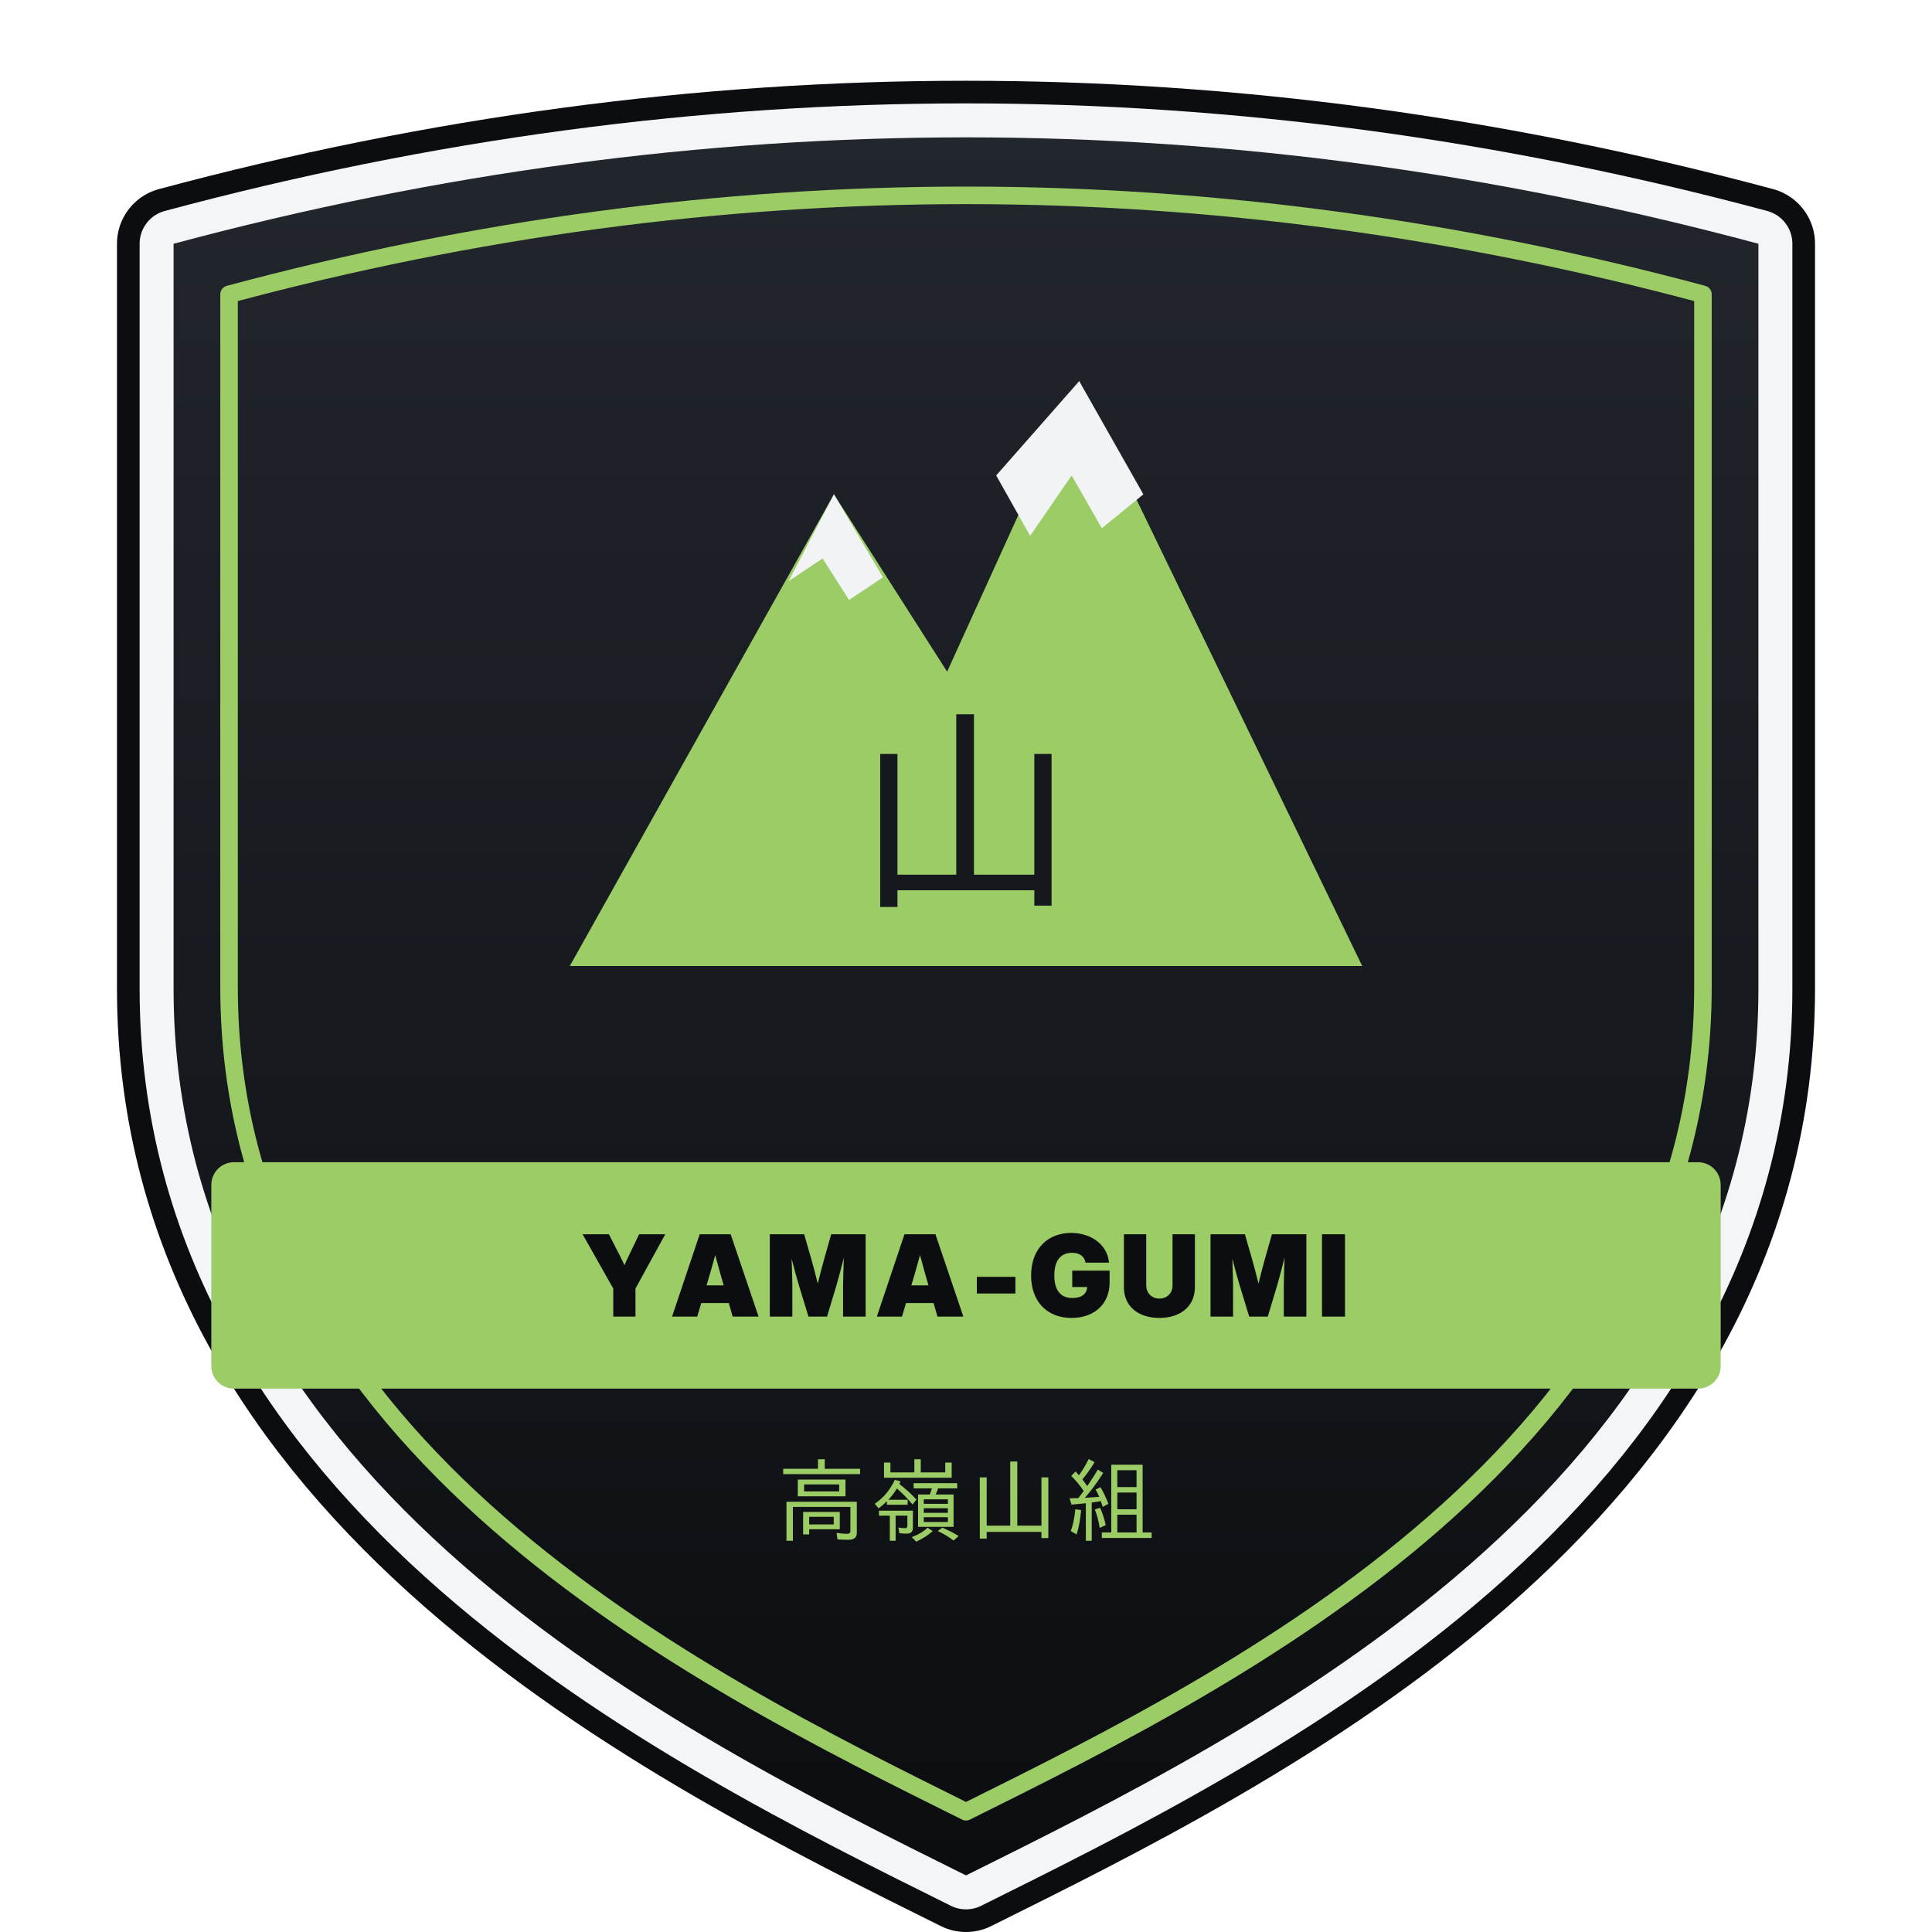
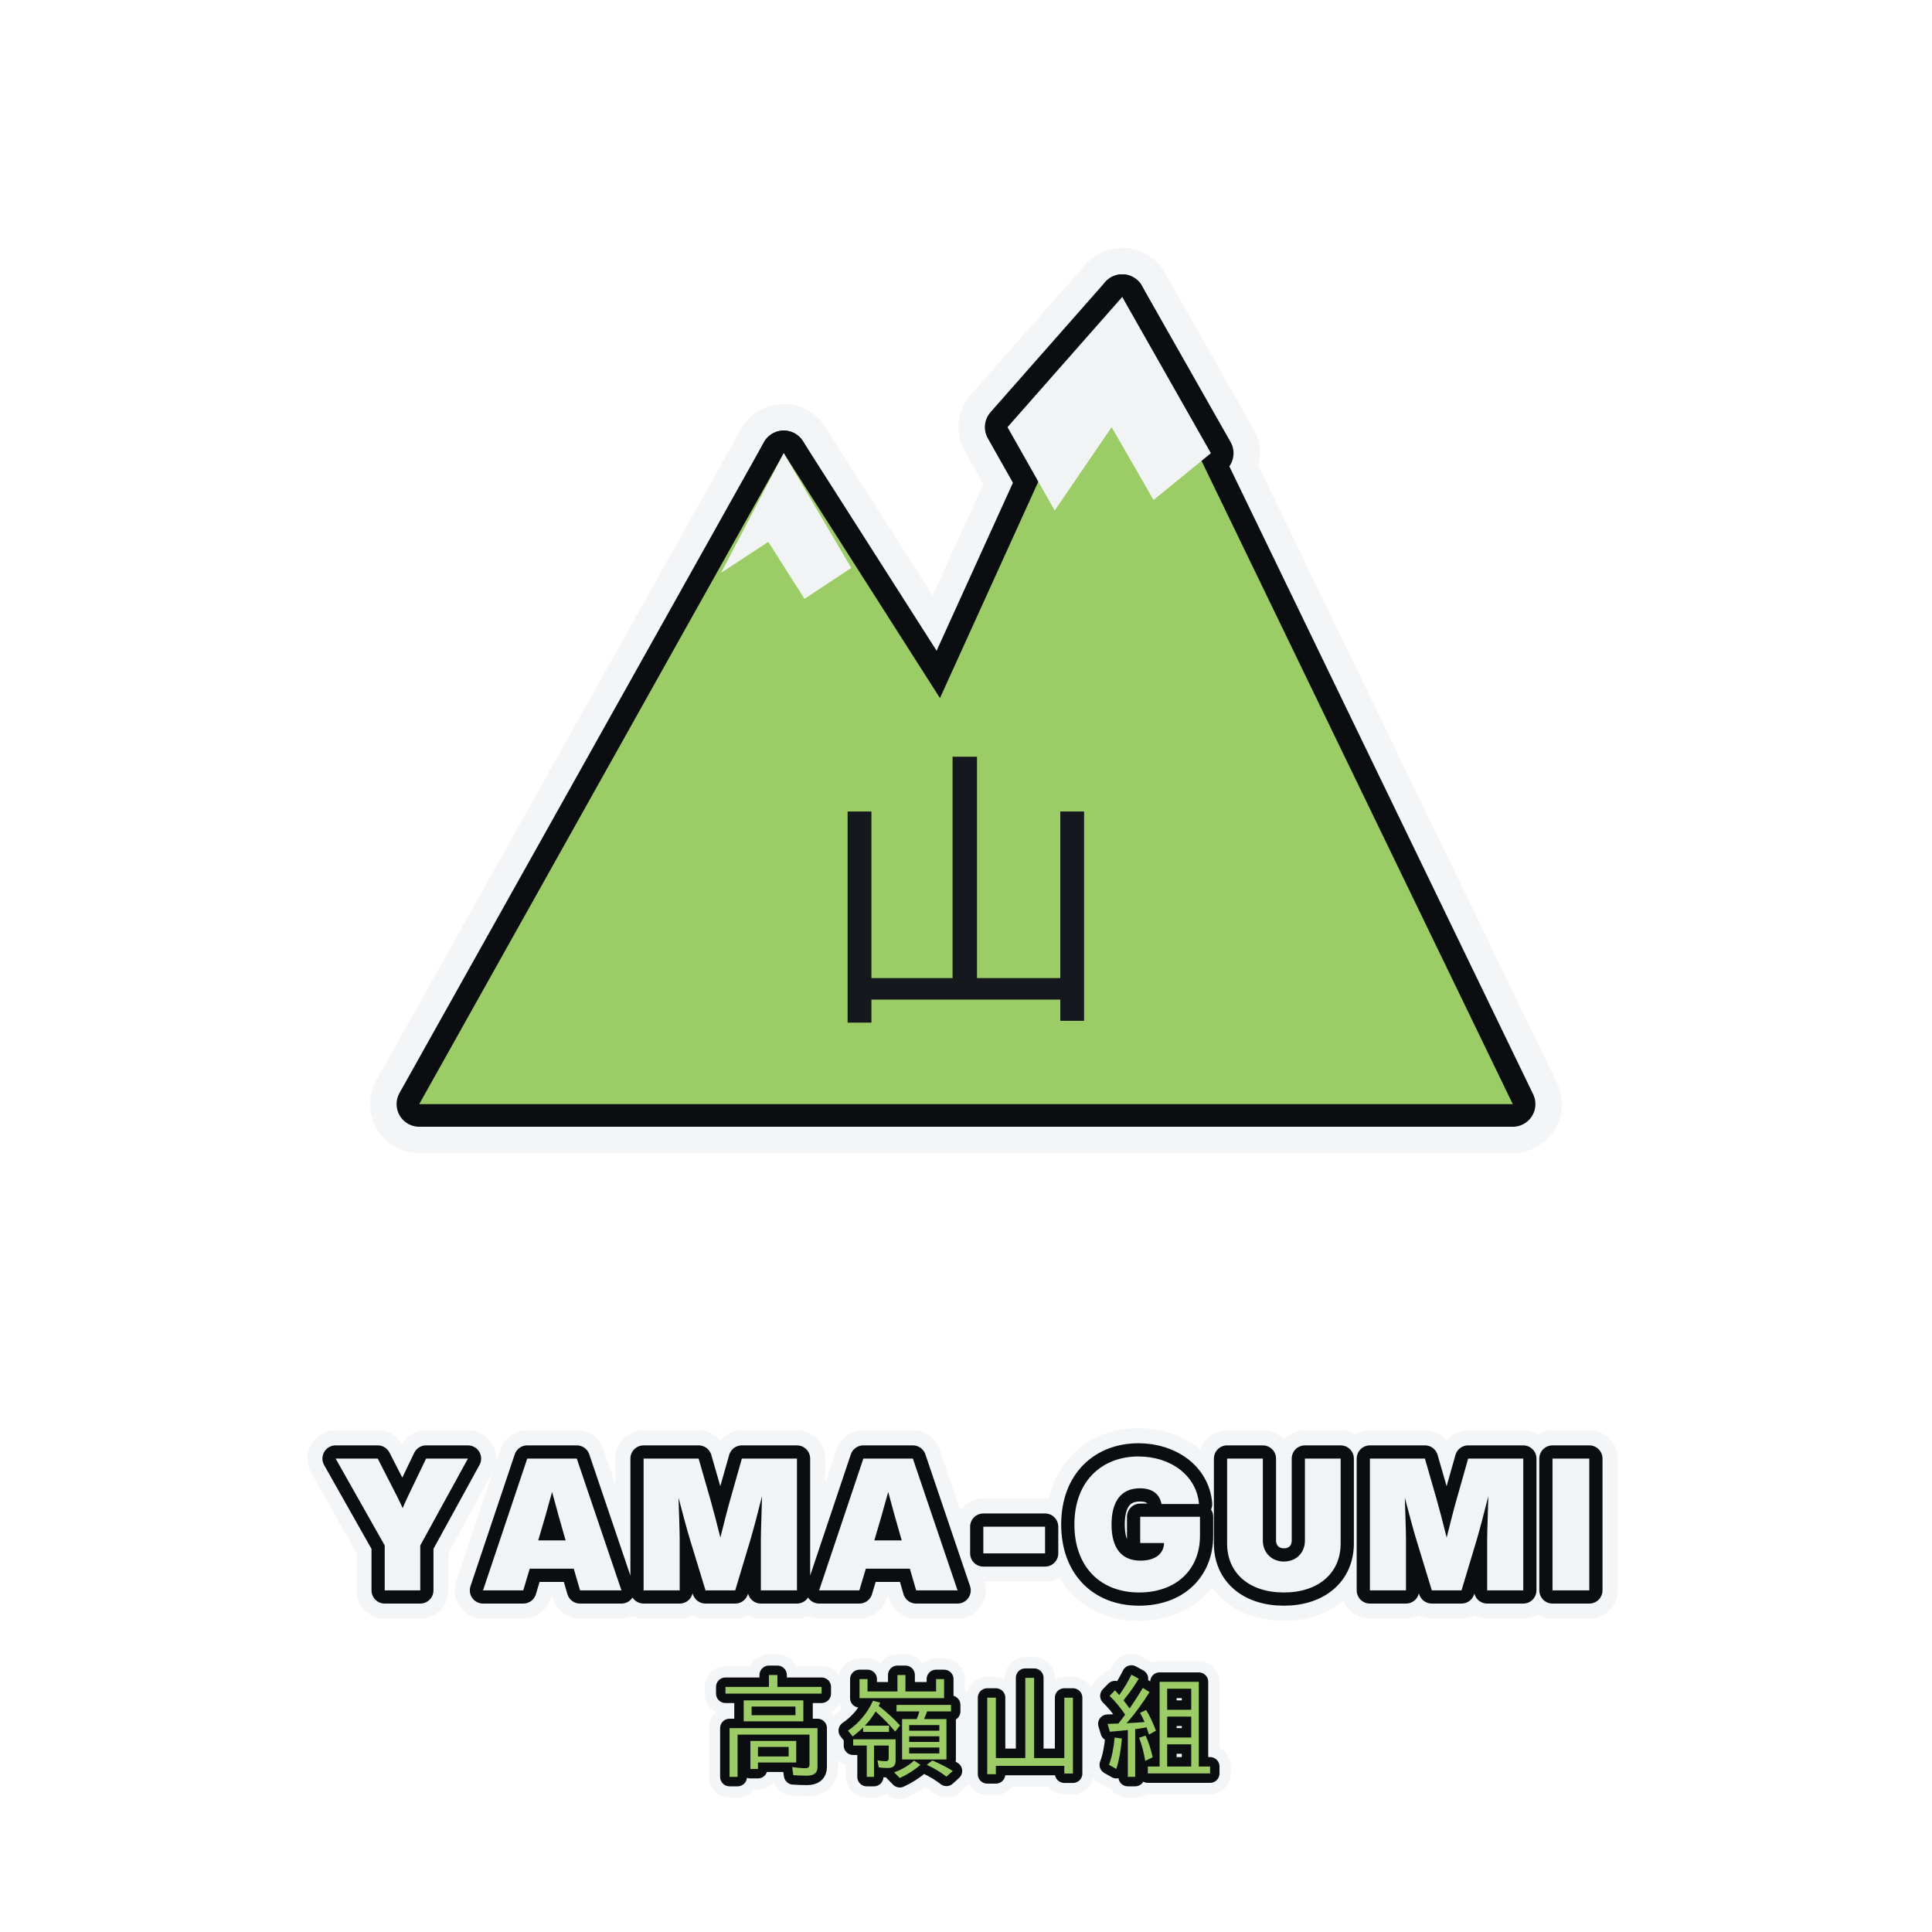
<svg xmlns="http://www.w3.org/2000/svg" viewBox="0 0 512 512" width="512" height="512">
-   <defs>
-     <linearGradient id="lg_t_yamagumi" x1="0" y1="0" x2="0" y2="1">
-       <stop offset="0" stop-color="#22262d" />
-       <stop offset="1" stop-color="#0b0d10" />
-     </linearGradient>
-   </defs>
+   <defs />
  <g id="schnitt">
-     <path d="M46 64.6 Q256 8.2 466 64.6 L466 262 C466 393.6 331.6 459.4 256 497 C180.4 459.4 46 393.6 46 262 Z" fill="#0b0d10" stroke="#0b0d10" stroke-width="30" stroke-linejoin="round" />
-     <path d="M46 64.6 Q256 8.2 466 64.6 L466 262 C466 393.6 331.6 459.4 256 497 C180.4 459.4 46 393.6 46 262 Z" fill="#f4f5f7" stroke="#f4f5f7" stroke-width="18" stroke-linejoin="round" />
+     <path d="M111.1 292.6 L207.7 120.1 L249.1 185 L297.4 78.7 L400.9 292.6 Z" fill="#f4f5f7" stroke="#f4f5f7" stroke-width="26" stroke-linejoin="round" />
+     <path d="M297.4 78.7 L320.9 120.1 L305.7 132.5 L294.6 113.2 L279.5 135.3 L267 113.2 Z" fill="#f4f5f7" stroke="#f4f5f7" stroke-width="26" stroke-linejoin="round" />
+     <path d="M207.7 120.1 L225.6 150.5 L213.2 158.7 L203.6 143.6 L191.1 151.8 Z" fill="#f4f5f7" stroke="#f4f5f7" stroke-width="26" stroke-linejoin="round" />
+     <path d="M258.911 259.203H280.986V215.054H287.293V270.523H280.986V264.904H230.934V271.008H224.627V215.054H230.934V259.203H252.442V200.539H258.911Z" fill="#f4f5f7" stroke="#f4f5f7" stroke-width="26" stroke-linejoin="round" />
+     <path d="M101.953 421.461H111.375V409.555L124.008 386.539H112.922L108.211 396.336C107.695 397.438 107.18 398.539 106.711 399.664C106.195 398.539 105.68 397.438 105.117 396.336L100.102 386.539H88.945L101.953 409.555Z M128.008 421.461H138.672L140.383 415.719H152.055L153.719 421.461H164.688L152.852 386.539H139.727ZM142.633 408.219 142.727 407.914C143.992 403.695 145.164 399.617 146.312 395.375C147.438 399.617 148.586 403.695 149.805 407.914L149.898 408.219Z M170.562 421.461H180.125V407.961C180.125 405.711 179.938 401.234 179.82 396.922C180.945 401.188 182.117 405.594 182.844 407.961L186.969 421.461H194.844L198.898 407.961C199.625 405.5 200.844 400.883 201.945 396.5C201.852 400.93 201.641 405.617 201.641 407.961V421.461H211.203V386.539H196.602L193.508 397.461C192.828 399.828 191.797 403.883 190.906 407.469C190.016 403.883 188.961 399.828 188.281 397.461L185.141 386.539H170.562Z M217.078 421.461H227.742L229.453 415.719H241.125L242.789 421.461H253.758L241.922 386.539H228.797ZM231.703 408.219 231.797 407.914C233.062 403.695 234.234 399.617 235.383 395.375C236.508 399.617 237.656 403.695 238.875 407.914L238.969 408.219Z M276.953 404.586H260.594V411.664H276.953Z M301.883 422.023C311.562 422.023 318.008 416.094 318.008 407.0V401.961H302.164V408.922H308.492C308.398 411.734 306.195 413.586 302.234 413.586C297.195 413.586 294.57 410.234 294.57 404.023C294.57 397.812 297.148 394.414 302.094 394.414C305.445 394.414 307.32 395.984 307.812 398.586H317.75C317.117 390.992 310.203 385.977 301.695 385.977C292.156 385.977 284.727 392.352 284.727 404.023C284.727 415.062 291.477 422.023 301.883 422.023Z M340.242 422.023C349.359 422.023 355.289 416.914 355.289 409.039V386.539H345.82V408.242C345.82 411.5 343.523 413.82 340.242 413.82C337.008 413.82 334.664 411.477 334.664 408.242V386.539H325.195V409.039C325.195 416.938 331.102 422.023 340.242 422.023Z M363.039 421.461H372.602V407.961C372.602 405.711 372.414 401.234 372.297 396.922C373.422 401.188 374.594 405.594 375.32 407.961L379.445 421.461H387.32L391.375 407.961C392.102 405.5 393.32 400.883 394.422 396.5C394.328 400.93 394.117 405.617 394.117 407.961V421.461H403.68V386.539H389.078L385.984 397.461C385.305 399.828 384.273 403.883 383.383 407.469C382.492 403.883 381.438 399.828 380.758 397.461L377.617 386.539H363.039Z M421.18 386.539H411.43V421.461H421.18Z" fill="#f4f5f7" stroke="#f4f5f7" stroke-width="15" stroke-linejoin="round" />
+     <path d="M211.006 461.359V467.086H200.869V468.8H198.862V461.359ZM208.999 462.955H200.869V465.489H208.999ZM206.025 447.047H217.729V448.82H192.256V447.047H203.77V443.898H206.025ZM212.896 450.621V456.173H197.09V450.621ZM199.185 452.247V454.547H210.801V452.247ZM216.646 457.975V468.317Q216.646 470.572 213.862 470.572Q212.046 470.572 210.229 470.441L209.937 468.287Q212.061 468.595 213.467 468.595Q214.521 468.595 214.521 467.628V459.689H195.464V470.895H193.34V457.975Z M229.215 457.316H235.602V458.971H228.731V457.799Q227.618 458.912 225.978 460.172L224.718 458.634Q228.995 455.763 231.368 450.709L233.258 451.222L233.053 451.705L232.848 452.071Q236.217 454.708 238.517 457.257L237.228 458.883Q235.147 456.349 232.057 453.566L231.939 453.741Q230.841 455.587 229.215 457.316ZM242.926 455.572Q243.321 454.708 243.644 453.536H237.594V451.822H252.022V453.536H245.694Q245.357 454.532 244.874 455.572H250.821V466.28H239.059V455.572ZM240.948 457.169V458.663H248.932V457.169ZM240.948 460.128V461.637H248.932V460.128ZM240.948 463.102V464.684H248.932V463.102ZM239.952 448.248H248.067V444.982H250.191V450.021H227.779V444.982H229.903V448.248H237.828V443.898H239.952ZM237.345 460.934V466.603Q237.345 468.536 235.367 468.536Q233.873 468.536 232.877 468.375L232.54 466.515Q233.668 466.735 234.767 466.735Q235.514 466.735 235.514 465.944V462.589H231.617V470.895H229.698V462.589H226.095V460.934ZM236.964 469.694Q240.099 468.551 242.237 466.573L243.922 467.687Q241.681 469.694 238.458 471.202ZM250.821 470.836Q248.434 468.99 245.592 467.687L247.071 466.544Q250.06 467.804 252.491 469.313Z M274.055 465.9H282.053V449.904H284.338V470.001H282.053V467.965H263.918V470.177H261.633V449.904H263.918V465.9H271.711V444.645H274.055Z M298.182 454.401Q296.292 451.603 294.051 449.42L295.486 447.941Q295.955 448.453 296.6 449.2Q298.357 446.813 299.837 443.81L301.785 444.879Q299.822 448.102 297.742 450.577L298.006 450.944Q298.87 452.057 299.354 452.775Q301.126 450.226 302.869 447.311L304.642 448.424Q301.741 453.053 298.665 456.554L298.548 456.671L299.485 456.613Q301.302 456.525 303.323 456.349Q302.854 455.265 302.122 453.917L303.733 453.17Q305.081 455.323 306.341 458.649L304.48 459.674Q304.202 458.751 303.851 457.755Q302.576 458.033 300.833 458.238V470.895H298.885V458.473Q296.98 458.693 294.139 458.927L293.509 456.847Q295.179 456.803 296.395 456.759Q296.526 456.583 296.951 456.027Q297.552 455.25 297.771 454.957ZM317.693 445.699V468.141H320.682V469.972H304.188V468.141H307.308V445.699ZM309.314 447.53V453.112H315.687V447.53ZM309.314 454.913V460.465H315.687V454.913ZM309.314 462.267V468.141H315.687V462.267ZM293.89 467.687Q294.974 464.874 295.398 460.465L297.317 460.729Q296.922 465.387 295.838 468.8ZM303.499 466.647Q302.913 463.175 301.873 460.524L303.587 459.952Q304.759 462.428 305.477 465.709Z" fill="#f4f5f7" stroke="#f4f5f7" stroke-width="11" stroke-linejoin="round" />
  </g>
  <g id="grund">
-     <path d="M46 64.6 Q256 8.2 466 64.6 L466 262 C466 393.6 331.6 459.4 256 497 C180.4 459.4 46 393.6 46 262 Z" fill="url(#lg_t_yamagumi)" />
-   </g>
-   <g id="rahmen">
-     <g transform="translate(256 256) scale(.93) translate(-256 -256)">
-       <path d="M46 64.6 Q256 8.2 466 64.6 L466 262 C466 393.6 331.6 459.4 256 497 C180.4 459.4 46 393.6 46 262 Z" fill="none" stroke="#9ccc65" stroke-width="5" stroke-linejoin="round" />
-     </g>
+     <path d="M111.1 292.6 L207.7 120.1 L249.1 185 L297.4 78.7 L400.9 292.6 Z" fill="#0b0d10" stroke="#0b0d10" stroke-width="12" stroke-linejoin="round" />
+     <path d="M297.4 78.7 L320.9 120.1 L305.7 132.5 L294.6 113.2 L279.5 135.3 L267 113.2 Z" fill="#0b0d10" stroke="#0b0d10" stroke-width="12" stroke-linejoin="round" />
+     <path d="M207.7 120.1 L225.6 150.5 L213.2 158.7 L203.6 143.6 L191.1 151.8 Z" fill="#0b0d10" stroke="#0b0d10" stroke-width="12" stroke-linejoin="round" />
+     <path d="M258.911 259.203H280.986V215.054H287.293V270.523H280.986V264.904H230.934V271.008H224.627V215.054H230.934V259.203H252.442V200.539H258.911Z" fill="#0b0d10" stroke="#0b0d10" stroke-width="12" stroke-linejoin="round" />
+     <path d="M101.953 421.461H111.375V409.555L124.008 386.539H112.922L108.211 396.336C107.695 397.438 107.18 398.539 106.711 399.664C106.195 398.539 105.68 397.438 105.117 396.336L100.102 386.539H88.945L101.953 409.555Z M128.008 421.461H138.672L140.383 415.719H152.055L153.719 421.461H164.688L152.852 386.539H139.727ZM142.633 408.219 142.727 407.914C143.992 403.695 145.164 399.617 146.312 395.375C147.438 399.617 148.586 403.695 149.805 407.914L149.898 408.219Z M170.562 421.461H180.125V407.961C180.125 405.711 179.938 401.234 179.82 396.922C180.945 401.188 182.117 405.594 182.844 407.961L186.969 421.461H194.844L198.898 407.961C199.625 405.5 200.844 400.883 201.945 396.5C201.852 400.93 201.641 405.617 201.641 407.961V421.461H211.203V386.539H196.602L193.508 397.461C192.828 399.828 191.797 403.883 190.906 407.469C190.016 403.883 188.961 399.828 188.281 397.461L185.141 386.539H170.562Z M217.078 421.461H227.742L229.453 415.719H241.125L242.789 421.461H253.758L241.922 386.539H228.797ZM231.703 408.219 231.797 407.914C233.062 403.695 234.234 399.617 235.383 395.375C236.508 399.617 237.656 403.695 238.875 407.914L238.969 408.219Z M276.953 404.586H260.594V411.664H276.953Z M301.883 422.023C311.562 422.023 318.008 416.094 318.008 407.0V401.961H302.164V408.922H308.492C308.398 411.734 306.195 413.586 302.234 413.586C297.195 413.586 294.57 410.234 294.57 404.023C294.57 397.812 297.148 394.414 302.094 394.414C305.445 394.414 307.32 395.984 307.812 398.586H317.75C317.117 390.992 310.203 385.977 301.695 385.977C292.156 385.977 284.727 392.352 284.727 404.023C284.727 415.062 291.477 422.023 301.883 422.023Z M340.242 422.023C349.359 422.023 355.289 416.914 355.289 409.039V386.539H345.82V408.242C345.82 411.5 343.523 413.82 340.242 413.82C337.008 413.82 334.664 411.477 334.664 408.242V386.539H325.195V409.039C325.195 416.938 331.102 422.023 340.242 422.023Z M363.039 421.461H372.602V407.961C372.602 405.711 372.414 401.234 372.297 396.922C373.422 401.188 374.594 405.594 375.32 407.961L379.445 421.461H387.32L391.375 407.961C392.102 405.5 393.32 400.883 394.422 396.5C394.328 400.93 394.117 405.617 394.117 407.961V421.461H403.68V386.539H389.078L385.984 397.461C385.305 399.828 384.273 403.883 383.383 407.469C382.492 403.883 381.438 399.828 380.758 397.461L377.617 386.539H363.039Z M421.18 386.539H411.43V421.461H421.18Z" fill="#0b0d10" stroke="#0b0d10" stroke-width="7" stroke-linejoin="round" />
+     <path d="M211.006 461.359V467.086H200.869V468.8H198.862V461.359ZM208.999 462.955H200.869V465.489H208.999ZM206.025 447.047H217.729V448.82H192.256V447.047H203.77V443.898H206.025ZM212.896 450.621V456.173H197.09V450.621ZM199.185 452.247V454.547H210.801V452.247ZM216.646 457.975V468.317Q216.646 470.572 213.862 470.572Q212.046 470.572 210.229 470.441L209.937 468.287Q212.061 468.595 213.467 468.595Q214.521 468.595 214.521 467.628V459.689H195.464V470.895H193.34V457.975Z M229.215 457.316H235.602V458.971H228.731V457.799Q227.618 458.912 225.978 460.172L224.718 458.634Q228.995 455.763 231.368 450.709L233.258 451.222L233.053 451.705L232.848 452.071Q236.217 454.708 238.517 457.257L237.228 458.883Q235.147 456.349 232.057 453.566L231.939 453.741Q230.841 455.587 229.215 457.316ZM242.926 455.572Q243.321 454.708 243.644 453.536H237.594V451.822H252.022V453.536H245.694Q245.357 454.532 244.874 455.572H250.821V466.28H239.059V455.572ZM240.948 457.169V458.663H248.932V457.169ZM240.948 460.128V461.637H248.932V460.128ZM240.948 463.102V464.684H248.932V463.102ZM239.952 448.248H248.067V444.982H250.191V450.021H227.779V444.982H229.903V448.248H237.828V443.898H239.952ZM237.345 460.934V466.603Q237.345 468.536 235.367 468.536Q233.873 468.536 232.877 468.375L232.54 466.515Q233.668 466.735 234.767 466.735Q235.514 466.735 235.514 465.944V462.589H231.617V470.895H229.698V462.589H226.095V460.934ZM236.964 469.694Q240.099 468.551 242.237 466.573L243.922 467.687Q241.681 469.694 238.458 471.202ZM250.821 470.836Q248.434 468.99 245.592 467.687L247.071 466.544Q250.06 467.804 252.491 469.313Z M274.055 465.9H282.053V449.904H284.338V470.001H282.053V467.965H263.918V470.177H261.633V449.904H263.918V465.9H271.711V444.645H274.055Z M298.182 454.401Q296.292 451.603 294.051 449.42L295.486 447.941Q295.955 448.453 296.6 449.2Q298.357 446.813 299.837 443.81L301.785 444.879Q299.822 448.102 297.742 450.577L298.006 450.944Q298.87 452.057 299.354 452.775Q301.126 450.226 302.869 447.311L304.642 448.424Q301.741 453.053 298.665 456.554L298.548 456.671L299.485 456.613Q301.302 456.525 303.323 456.349Q302.854 455.265 302.122 453.917L303.733 453.17Q305.081 455.323 306.341 458.649L304.48 459.674Q304.202 458.751 303.851 457.755Q302.576 458.033 300.833 458.238V470.895H298.885V458.473Q296.98 458.693 294.139 458.927L293.509 456.847Q295.179 456.803 296.395 456.759Q296.526 456.583 296.951 456.027Q297.552 455.25 297.771 454.957ZM317.693 445.699V468.141H320.682V469.972H304.188V468.141H307.308V445.699ZM309.314 447.53V453.112H315.687V447.53ZM309.314 454.913V460.465H315.687V454.913ZM309.314 462.267V468.141H315.687V462.267ZM293.89 467.687Q294.974 464.874 295.398 460.465L297.317 460.729Q296.922 465.387 295.838 468.8ZM303.499 466.647Q302.913 463.175 301.873 460.524L303.587 459.952Q304.759 462.428 305.477 465.709Z" fill="#0b0d10" stroke="#0b0d10" stroke-width="5" stroke-linejoin="round" />
  </g>
  <g id="motiv">
-     <path d="M151 256 L221 131 L251 178 L286 101 L361 256 Z" fill="#9ccc65" fill-rule="evenodd" />
-     <path d="M286 101 L303 131 L292 140 L284 126 L273 142 L264 126 Z" fill="#f1f3f5" />
-     <path d="M221 131 L234 153 L225 159 L218 148 L209 154 Z" fill="#f1f3f5" />
-     <path d="M258.109 231.799H274.105V199.807H278.676V240.002H274.105V235.93H237.836V240.354H233.266V199.807H237.836V231.799H253.422V189.289H258.109Z" fill="#15181d" />
+     <path d="M111.1 292.6 L207.7 120.1 L249.1 185 L297.4 78.7 L400.9 292.6 Z" fill="#9ccc65" fill-rule="evenodd" />
+     <path d="M297.4 78.7 L320.9 120.1 L305.7 132.5 L294.6 113.2 L279.5 135.3 L267 113.2 Z" fill="#f1f3f5" />
+     <path d="M207.7 120.1 L225.6 150.5 L213.2 158.7 L203.6 143.6 L191.1 151.8 Z" fill="#f1f3f5" />
+     <path d="M258.911 259.203H280.986V215.054H287.293V270.523H280.986V264.904H230.934V271.008H224.627V215.054H230.934V259.203H252.442V200.539H258.911Z" fill="#15181d" />
  </g>
  <g id="schrift">
-     <path d="M62 308 H450 A6 6 0 0 1 456 314 V362 A6 6 0 0 1 450 368 H62 A6 6 0 0 1 56 362 V314 A6 6 0 0 1 62 308 Z" fill="#9ccc65" />
-     <path d="M65 314 H447 A3 3 0 0 1 450 317 V359 A3 3 0 0 1 447 362 H65 A3 3 0 0 1 62 359 V317 A3 3 0 0 1 65 314 Z" fill="none" />
-     <path d="M162.521 348.913H168.409V341.472L176.305 327.087H169.376L166.432 333.21C166.11 333.898 165.787 334.587 165.494 335.29C165.172 334.587 164.85 333.898 164.498 333.21L161.363 327.087H154.391L162.521 341.472Z M178.105 348.913H184.77L185.839 345.324H193.134L194.174 348.913H201.03L193.632 327.087H185.429ZM187.246 340.637 187.304 340.446C188.095 337.81 188.828 335.261 189.545 332.609C190.248 335.261 190.966 337.81 191.728 340.446L191.787 340.637Z M204.002 348.913H209.978V340.476C209.978 339.069 209.861 336.271 209.788 333.576C210.491 336.242 211.223 338.996 211.677 340.476L214.255 348.913H219.177L221.712 340.476C222.166 338.938 222.927 336.052 223.616 333.312C223.557 336.081 223.425 339.011 223.425 340.476V348.913H229.402V327.087H220.276L218.342 333.913C217.918 335.393 217.273 337.927 216.716 340.168C216.16 337.927 215.501 335.393 215.076 333.913L213.113 327.087H204.002Z M232.374 348.913H239.039L240.108 345.324H247.403L248.443 348.913H255.299L247.901 327.087H239.698ZM241.514 340.637 241.573 340.446C242.364 337.81 243.096 335.261 243.814 332.609C244.517 335.261 245.235 337.81 245.997 340.446L246.055 340.637Z M269.096 338.366H258.871V342.79H269.096Z M283.977 349.265C290.027 349.265 294.055 345.559 294.055 339.875V336.726H284.153V341.076H288.108C288.049 342.834 286.672 343.991 284.196 343.991C281.047 343.991 279.406 341.896 279.406 338.015C279.406 334.133 281.018 332.009 284.109 332.009C286.203 332.009 287.375 332.99 287.683 334.616H293.894C293.498 329.87 289.177 326.735 283.86 326.735C277.898 326.735 273.254 330.72 273.254 338.015C273.254 344.914 277.473 349.265 283.977 349.265Z M307.251 349.265C312.95 349.265 316.656 346.071 316.656 341.149V327.087H310.738V340.651C310.738 342.688 309.302 344.138 307.251 344.138C305.23 344.138 303.765 342.673 303.765 340.651V327.087H297.847V341.149C297.847 346.086 301.538 349.265 307.251 349.265Z M320.799 348.913H326.776V340.476C326.776 339.069 326.659 336.271 326.586 333.576C327.289 336.242 328.021 338.996 328.475 340.476L331.053 348.913H335.975L338.509 340.476C338.963 338.938 339.725 336.052 340.414 333.312C340.355 336.081 340.223 339.011 340.223 340.476V348.913H346.2V327.087H337.074L335.14 333.913C334.715 335.393 334.071 337.927 333.514 340.168C332.958 337.927 332.298 335.393 331.874 333.913L329.911 327.087H320.799Z M356.437 327.087H350.344V348.913H356.437Z" fill="#0b0d10" />
-     <path d="M222.555 400.687V405.269H214.445V406.64H212.84V400.687ZM220.949 401.964H214.445V403.992H220.949ZM218.57 389.238H227.934V390.656H207.555V389.238H216.766V386.718H218.57ZM224.066 392.097V396.538H211.422V392.097ZM213.098 393.398V395.238H222.391V393.398ZM227.066 397.98V406.253Q227.066 408.058 224.84 408.058Q223.387 408.058 221.934 407.952L221.699 406.23Q223.398 406.476 224.523 406.476Q225.367 406.476 225.367 405.702V399.351H210.121V408.316H208.422V397.98Z M235.422 397.452H240.531V398.777H235.035V397.839Q234.145 398.73 232.832 399.738L231.824 398.507Q235.246 396.21 237.145 392.167L238.656 392.577L238.492 392.964L238.328 393.257Q241.023 395.367 242.863 397.406L241.832 398.706Q240.168 396.679 237.695 394.452L237.602 394.593Q236.723 396.07 235.422 397.452ZM246.391 396.058Q246.707 395.367 246.965 394.429H242.125V393.058H253.668V394.429H248.605Q248.336 395.226 247.949 396.058H252.707V404.624H243.297V396.058ZM244.809 397.335V398.531H251.195V397.335ZM244.809 399.702V400.91H251.195V399.702ZM244.809 402.081V403.347H251.195V402.081ZM244.012 390.199H250.504V387.585H252.203V391.617H234.273V387.585H235.973V390.199H242.312V386.718H244.012ZM241.926 400.347V404.882Q241.926 406.429 240.344 406.429Q239.148 406.429 238.352 406.3L238.082 404.812Q238.984 404.988 239.863 404.988Q240.461 404.988 240.461 404.355V401.671H237.344V408.316H235.809V401.671H232.926V400.347ZM241.621 407.355Q244.129 406.441 245.84 404.859L247.188 405.749Q245.395 407.355 242.816 408.562ZM252.707 408.269Q250.797 406.792 248.523 405.749L249.707 404.835Q252.098 405.843 254.043 407.05Z M269.594 404.32H275.992V391.523H277.82V407.601H275.992V405.972H261.484V407.742H259.656V391.523H261.484V404.32H267.719V387.316H269.594Z M287.195 395.12Q285.684 392.882 283.891 391.136L285.039 389.952Q285.414 390.363 285.93 390.96Q287.336 389.05 288.52 386.648L290.078 387.503Q288.508 390.081 286.844 392.062L287.055 392.355Q287.746 393.245 288.133 393.82Q289.551 391.781 290.945 389.449L292.363 390.339Q290.043 394.042 287.582 396.843L287.488 396.937L288.238 396.89Q289.691 396.82 291.309 396.679Q290.934 395.812 290.348 394.734L291.637 394.136Q292.715 395.859 293.723 398.519L292.234 399.339Q292.012 398.601 291.73 397.804Q290.711 398.027 289.316 398.191V408.316H287.758V398.378Q286.234 398.554 283.961 398.742L283.457 397.077Q284.793 397.042 285.766 397.007Q285.871 396.867 286.211 396.421Q286.691 395.8 286.867 395.566ZM302.805 388.16V406.113H305.195V407.577H292.0V406.113H294.496V388.16ZM296.102 389.624V394.089H301.199V389.624ZM296.102 395.531V399.972H301.199V395.531ZM296.102 401.413V406.113H301.199V401.413ZM283.762 405.749Q284.629 403.499 284.969 399.972L286.504 400.183Q286.188 403.91 285.32 406.64ZM291.449 404.917Q290.98 402.14 290.148 400.019L291.52 399.562Q292.457 401.542 293.031 404.167Z" fill="#9ccc65" />
+     <path d="M101.953 421.461H111.375V409.555L124.008 386.539H112.922L108.211 396.336C107.695 397.438 107.18 398.539 106.711 399.664C106.195 398.539 105.68 397.438 105.117 396.336L100.102 386.539H88.945L101.953 409.555Z M128.008 421.461H138.672L140.383 415.719H152.055L153.719 421.461H164.688L152.852 386.539H139.727ZM142.633 408.219 142.727 407.914C143.992 403.695 145.164 399.617 146.312 395.375C147.438 399.617 148.586 403.695 149.805 407.914L149.898 408.219Z M170.562 421.461H180.125V407.961C180.125 405.711 179.938 401.234 179.82 396.922C180.945 401.188 182.117 405.594 182.844 407.961L186.969 421.461H194.844L198.898 407.961C199.625 405.5 200.844 400.883 201.945 396.5C201.852 400.93 201.641 405.617 201.641 407.961V421.461H211.203V386.539H196.602L193.508 397.461C192.828 399.828 191.797 403.883 190.906 407.469C190.016 403.883 188.961 399.828 188.281 397.461L185.141 386.539H170.562Z M217.078 421.461H227.742L229.453 415.719H241.125L242.789 421.461H253.758L241.922 386.539H228.797ZM231.703 408.219 231.797 407.914C233.062 403.695 234.234 399.617 235.383 395.375C236.508 399.617 237.656 403.695 238.875 407.914L238.969 408.219Z M276.953 404.586H260.594V411.664H276.953Z M301.883 422.023C311.562 422.023 318.008 416.094 318.008 407.0V401.961H302.164V408.922H308.492C308.398 411.734 306.195 413.586 302.234 413.586C297.195 413.586 294.57 410.234 294.57 404.023C294.57 397.812 297.148 394.414 302.094 394.414C305.445 394.414 307.32 395.984 307.812 398.586H317.75C317.117 390.992 310.203 385.977 301.695 385.977C292.156 385.977 284.727 392.352 284.727 404.023C284.727 415.062 291.477 422.023 301.883 422.023Z M340.242 422.023C349.359 422.023 355.289 416.914 355.289 409.039V386.539H345.82V408.242C345.82 411.5 343.523 413.82 340.242 413.82C337.008 413.82 334.664 411.477 334.664 408.242V386.539H325.195V409.039C325.195 416.938 331.102 422.023 340.242 422.023Z M363.039 421.461H372.602V407.961C372.602 405.711 372.414 401.234 372.297 396.922C373.422 401.188 374.594 405.594 375.32 407.961L379.445 421.461H387.32L391.375 407.961C392.102 405.5 393.32 400.883 394.422 396.5C394.328 400.93 394.117 405.617 394.117 407.961V421.461H403.68V386.539H389.078L385.984 397.461C385.305 399.828 384.273 403.883 383.383 407.469C382.492 403.883 381.438 399.828 380.758 397.461L377.617 386.539H363.039Z M421.18 386.539H411.43V421.461H421.18Z" fill="#f1f3f5" />
+     <path d="M211.006 461.359V467.086H200.869V468.8H198.862V461.359ZM208.999 462.955H200.869V465.489H208.999ZM206.025 447.047H217.729V448.82H192.256V447.047H203.77V443.898H206.025ZM212.896 450.621V456.173H197.09V450.621ZM199.185 452.247V454.547H210.801V452.247ZM216.646 457.975V468.317Q216.646 470.572 213.862 470.572Q212.046 470.572 210.229 470.441L209.937 468.287Q212.061 468.595 213.467 468.595Q214.521 468.595 214.521 467.628V459.689H195.464V470.895H193.34V457.975Z M229.215 457.316H235.602V458.971H228.731V457.799Q227.618 458.912 225.978 460.172L224.718 458.634Q228.995 455.763 231.368 450.709L233.258 451.222L233.053 451.705L232.848 452.071Q236.217 454.708 238.517 457.257L237.228 458.883Q235.147 456.349 232.057 453.566L231.939 453.741Q230.841 455.587 229.215 457.316ZM242.926 455.572Q243.321 454.708 243.644 453.536H237.594V451.822H252.022V453.536H245.694Q245.357 454.532 244.874 455.572H250.821V466.28H239.059V455.572ZM240.948 457.169V458.663H248.932V457.169ZM240.948 460.128V461.637H248.932V460.128ZM240.948 463.102V464.684H248.932V463.102ZM239.952 448.248H248.067V444.982H250.191V450.021H227.779V444.982H229.903V448.248H237.828V443.898H239.952ZM237.345 460.934V466.603Q237.345 468.536 235.367 468.536Q233.873 468.536 232.877 468.375L232.54 466.515Q233.668 466.735 234.767 466.735Q235.514 466.735 235.514 465.944V462.589H231.617V470.895H229.698V462.589H226.095V460.934ZM236.964 469.694Q240.099 468.551 242.237 466.573L243.922 467.687Q241.681 469.694 238.458 471.202ZM250.821 470.836Q248.434 468.99 245.592 467.687L247.071 466.544Q250.06 467.804 252.491 469.313Z M274.055 465.9H282.053V449.904H284.338V470.001H282.053V467.965H263.918V470.177H261.633V449.904H263.918V465.9H271.711V444.645H274.055Z M298.182 454.401Q296.292 451.603 294.051 449.42L295.486 447.941Q295.955 448.453 296.6 449.2Q298.357 446.813 299.837 443.81L301.785 444.879Q299.822 448.102 297.742 450.577L298.006 450.944Q298.87 452.057 299.354 452.775Q301.126 450.226 302.869 447.311L304.642 448.424Q301.741 453.053 298.665 456.554L298.548 456.671L299.485 456.613Q301.302 456.525 303.323 456.349Q302.854 455.265 302.122 453.917L303.733 453.17Q305.081 455.323 306.341 458.649L304.48 459.674Q304.202 458.751 303.851 457.755Q302.576 458.033 300.833 458.238V470.895H298.885V458.473Q296.98 458.693 294.139 458.927L293.509 456.847Q295.179 456.803 296.395 456.759Q296.526 456.583 296.951 456.027Q297.552 455.25 297.771 454.957ZM317.693 445.699V468.141H320.682V469.972H304.188V468.141H307.308V445.699ZM309.314 447.53V453.112H315.687V447.53ZM309.314 454.913V460.465H315.687V454.913ZM309.314 462.267V468.141H315.687V462.267ZM293.89 467.687Q294.974 464.874 295.398 460.465L297.317 460.729Q296.922 465.387 295.838 468.8ZM303.499 466.647Q302.913 463.175 301.873 460.524L303.587 459.952Q304.759 462.428 305.477 465.709Z" fill="#9ccc65" />
  </g>
</svg>
